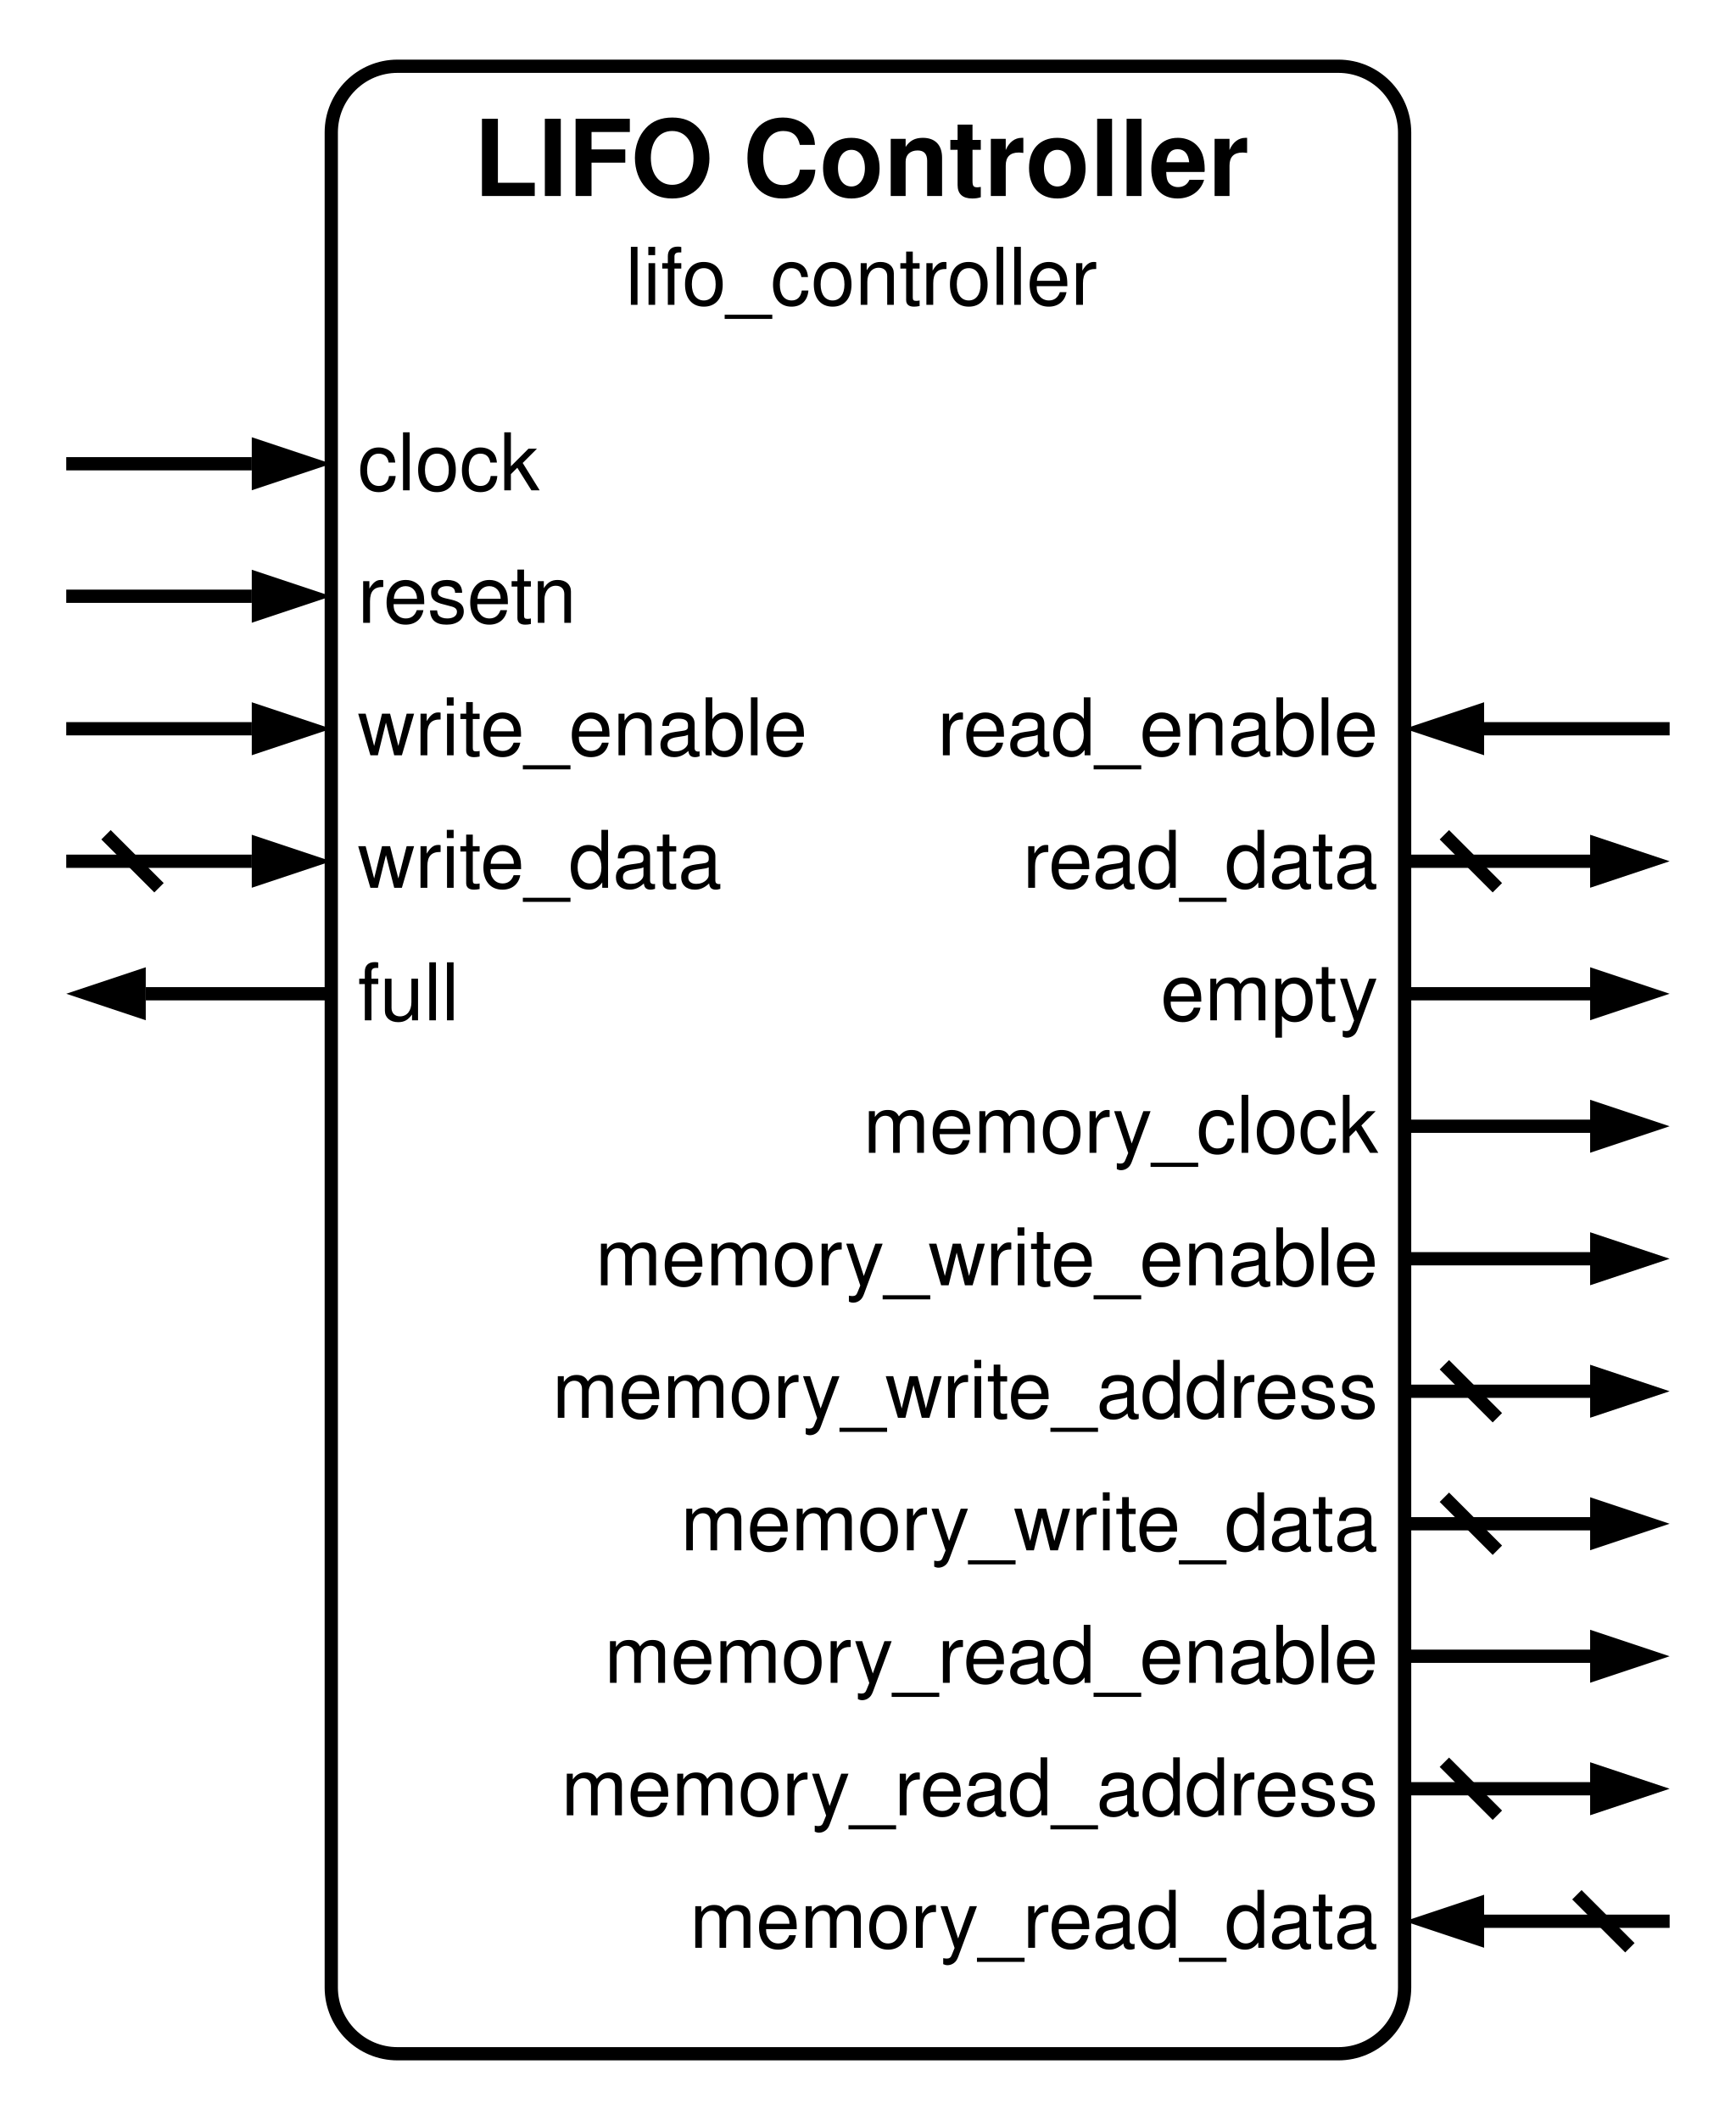
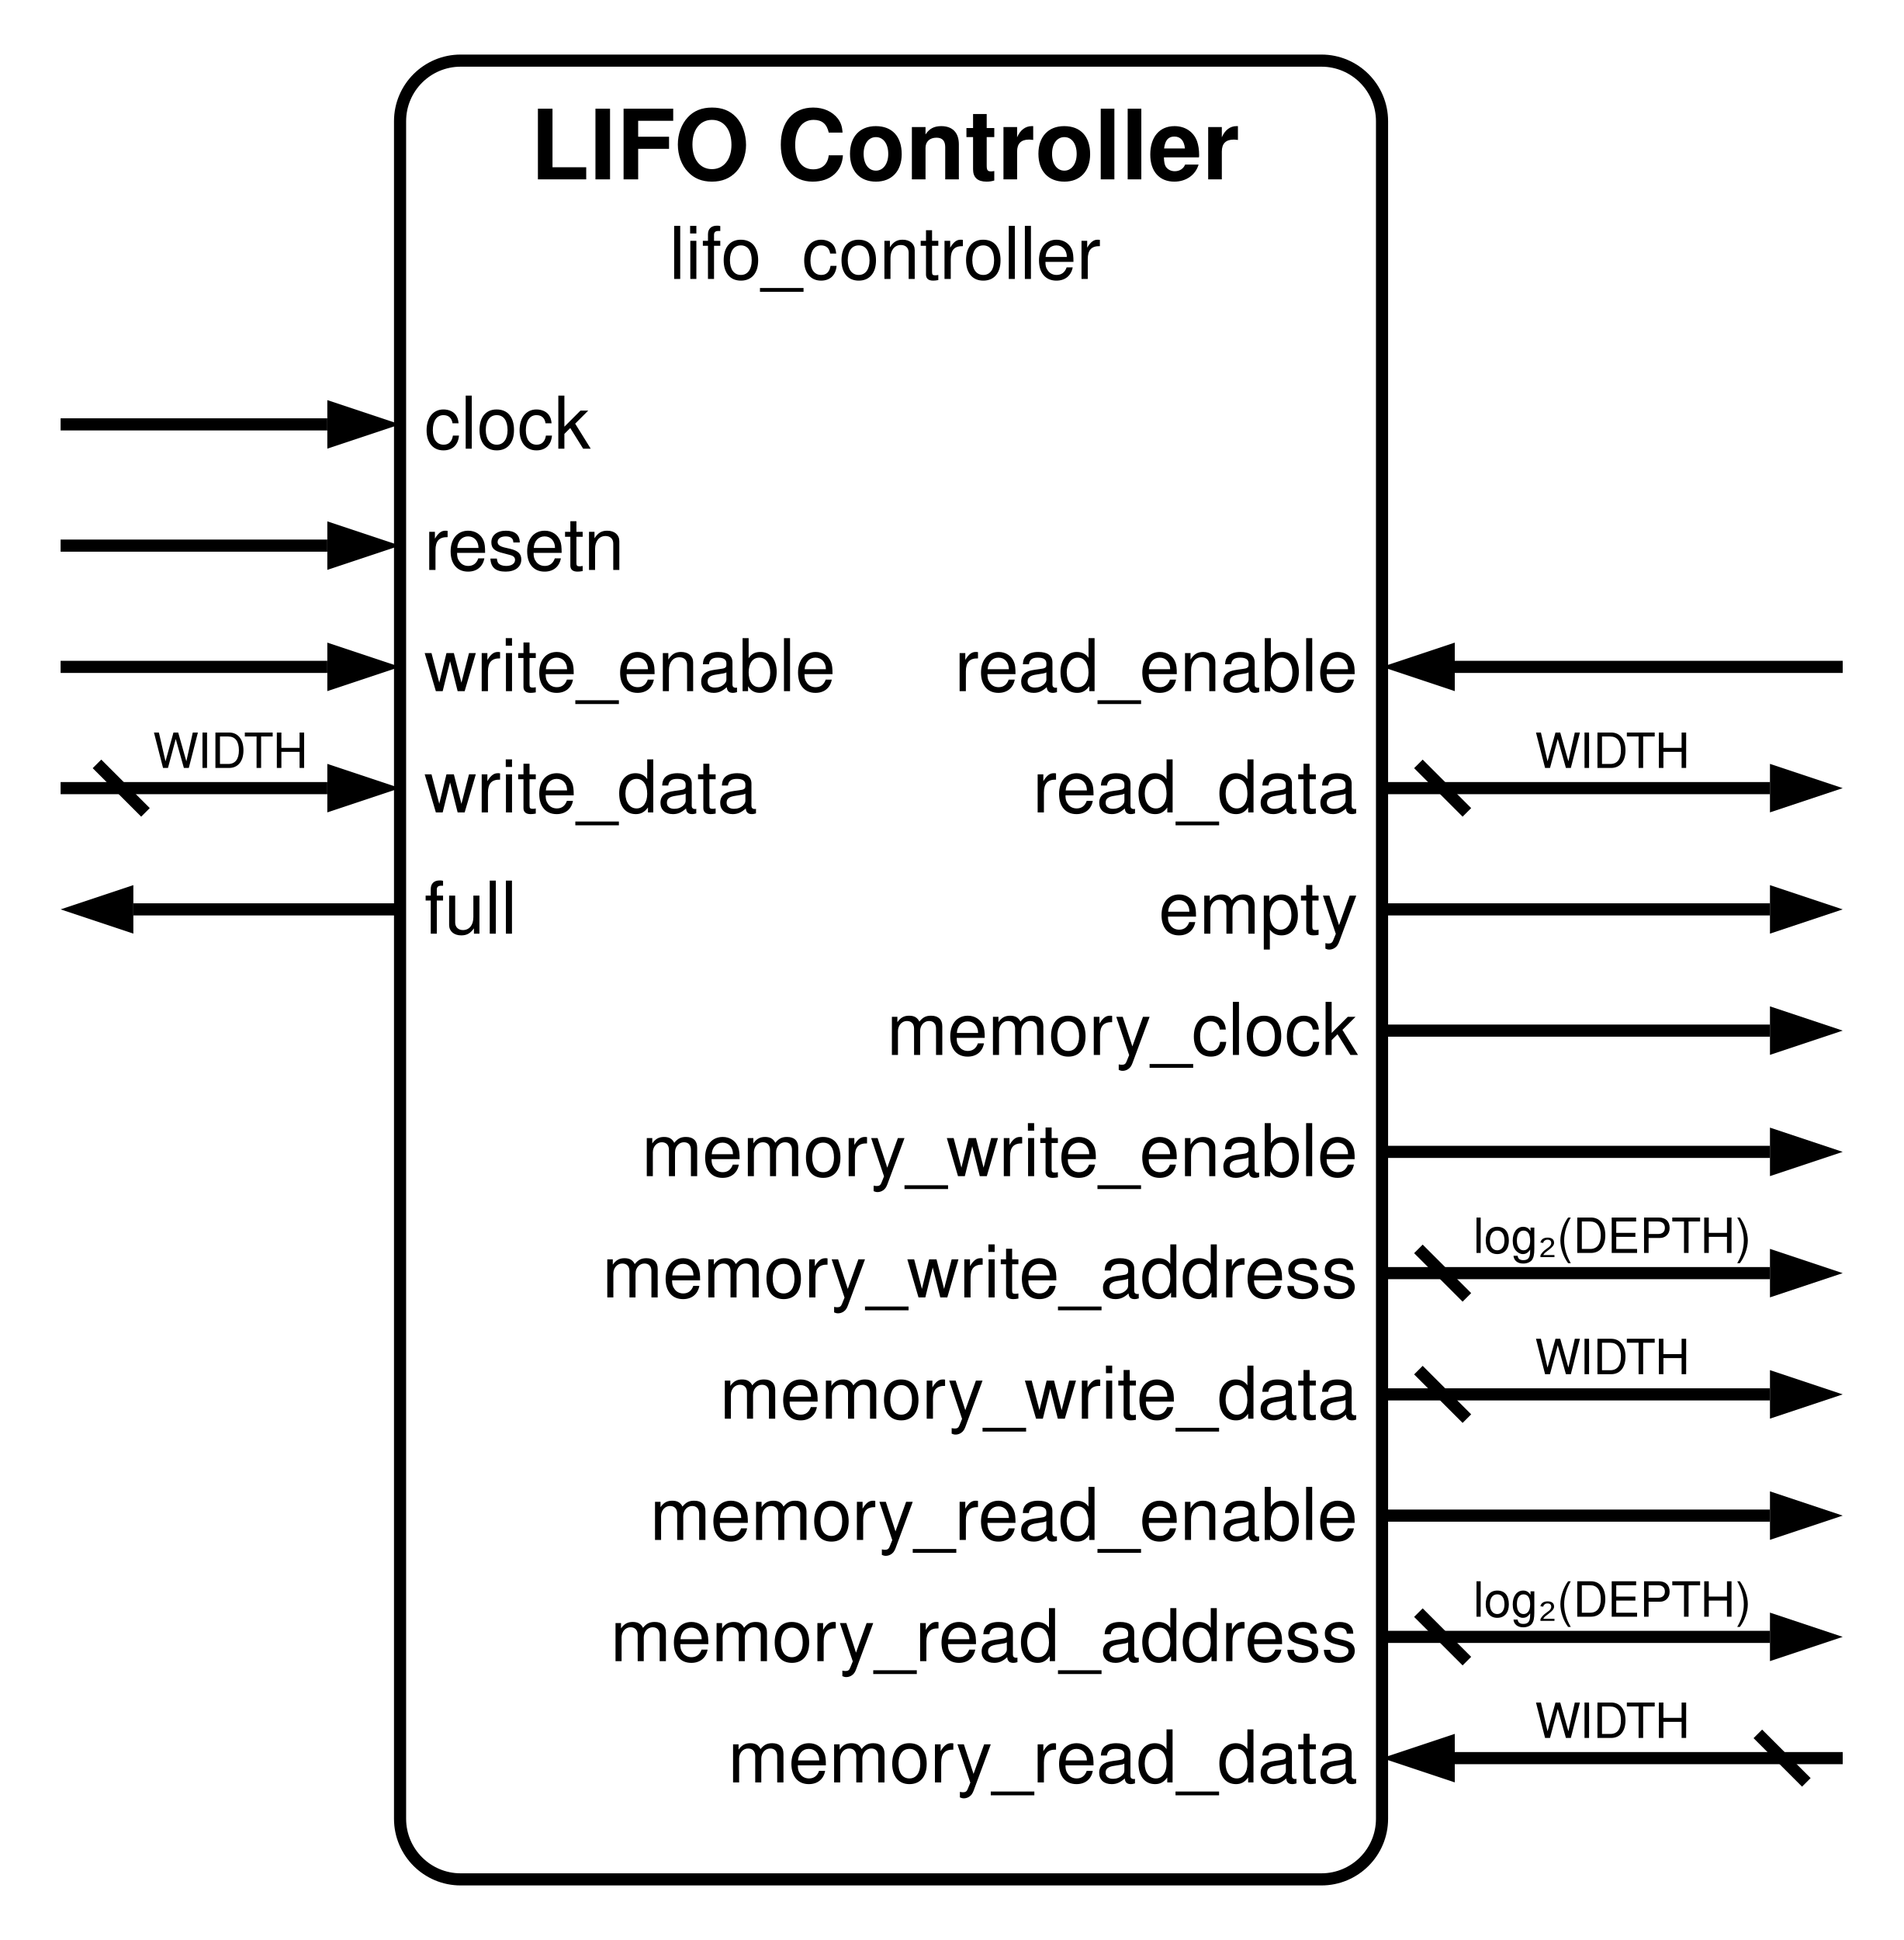
- <svg xmlns="http://www.w3.org/2000/svg" width="262" height="320" viewBox="0 0 131 160">
-   <rect x="25" y="5" width="81" height="150" fill="none" stroke="black" stroke-width="1" rx="5" />
-   <text x="65" y="12" text-anchor="middle" dominant-baseline="middle" font-family="Helvetica" font-size="8" font-weight="bold" fill="black">LIFO Controller</text>
-   <text x="65" y="21" text-anchor="middle" dominant-baseline="middle" font-family="Helvetica" font-size="6" font-weight="regular" fill="black">lifo_controller</text>
-   <text x="27" y="35" text-anchor="start" dominant-baseline="middle" font-family="Helvetica" font-size="6" font-weight="regular" fill="black">clock</text>
-   <line x1="19" y1="35" x2="5" y2="35" stroke="black" stroke-width="1" />
-   <path d="M 25 35 l -6 +2.0 v -4 z" fill="black" />
-   <text x="27" y="45" text-anchor="start" dominant-baseline="middle" font-family="Helvetica" font-size="6" font-weight="regular" fill="black">resetn</text>
-   <line x1="19" y1="45" x2="5" y2="45" stroke="black" stroke-width="1" />
-   <path d="M 25 45 l -6 +2.0 v -4 z" fill="black" />
-   <text x="27" y="55" text-anchor="start" dominant-baseline="middle" font-family="Helvetica" font-size="6" font-weight="regular" fill="black">write_enable</text>
-   <line x1="19" y1="55" x2="5" y2="55" stroke="black" stroke-width="1" />
-   <path d="M 25 55 l -6 +2.0 v -4 z" fill="black" />
-   <text x="104" y="55" text-anchor="end" dominant-baseline="middle" font-family="Helvetica" font-size="6" font-weight="regular" fill="black">read_enable</text>
-   <line x1="112" y1="55" x2="126" y2="55" stroke="black" stroke-width="1" />
-   <path d="M 106 55 l +6 +2.0 v -4 z" fill="black" />
-   <text x="27" y="65" text-anchor="start" dominant-baseline="middle" font-family="Helvetica" font-size="6" font-weight="regular" fill="black">write_data</text>
-   <line x1="19" y1="65" x2="5" y2="65" stroke="black" stroke-width="1" />
-   <path d="M 25 65 l -6 +2.0 v -4 z" fill="black" />
+ <svg xmlns="http://www.w3.org/2000/svg" width="314" height="320" viewBox="0 0 157 160">
+   <rect x="33" y="5" width="81" height="150" fill="none" stroke="black" stroke-width="1" rx="5" />
+   <text x="73" y="12" text-anchor="middle" dominant-baseline="middle" font-family="Helvetica" font-size="8" font-weight="bold" fill="black">LIFO Controller</text>
+   <text x="73" y="21" text-anchor="middle" dominant-baseline="middle" font-family="Helvetica" font-size="6" font-weight="regular" fill="black">lifo_controller</text>
+   <text x="35" y="35" text-anchor="start" dominant-baseline="middle" font-family="Helvetica" font-size="6" font-weight="regular" fill="black">clock</text>
+   <line x1="27" y1="35" x2="5" y2="35" stroke="black" stroke-width="1" />
+   <path d="M 33 35 l -6 +2.0 v -4 z" fill="black" />
+   <text x="35" y="45" text-anchor="start" dominant-baseline="middle" font-family="Helvetica" font-size="6" font-weight="regular" fill="black">resetn</text>
+   <line x1="27" y1="45" x2="5" y2="45" stroke="black" stroke-width="1" />
+   <path d="M 33 45 l -6 +2.0 v -4 z" fill="black" />
+   <text x="35" y="55" text-anchor="start" dominant-baseline="middle" font-family="Helvetica" font-size="6" font-weight="regular" fill="black">write_enable</text>
+   <line x1="27" y1="55" x2="5" y2="55" stroke="black" stroke-width="1" />
+   <path d="M 33 55 l -6 +2.0 v -4 z" fill="black" />
+   <text x="112" y="55" text-anchor="end" dominant-baseline="middle" font-family="Helvetica" font-size="6" font-weight="regular" fill="black">read_enable</text>
+   <line x1="120" y1="55" x2="152" y2="55" stroke="black" stroke-width="1" />
+   <path d="M 114 55 l +6 +2.0 v -4 z" fill="black" />
+   <text x="35" y="65" text-anchor="start" dominant-baseline="middle" font-family="Helvetica" font-size="6" font-weight="regular" fill="black">write_data</text>
+   <line x1="27" y1="65" x2="5" y2="65" stroke="black" stroke-width="1" />
+   <path d="M 33 65 l -6 +2.0 v -4 z" fill="black" />
  <line x1="8" y1="63" x2="12" y2="67" stroke="black" stroke-width="1" />
-   <text x="104" y="65" text-anchor="end" dominant-baseline="middle" font-family="Helvetica" font-size="6" font-weight="regular" fill="black">read_data</text>
-   <line x1="106" y1="65" x2="120" y2="65" stroke="black" stroke-width="1" />
-   <path d="M 126 65 l -6 +2.0 v -4 z" fill="black" />
-   <line x1="109" y1="63" x2="113" y2="67" stroke="black" stroke-width="1" />
-   <text x="27" y="75" text-anchor="start" dominant-baseline="middle" font-family="Helvetica" font-size="6" font-weight="regular" fill="black">full</text>
-   <line x1="25" y1="75" x2="11" y2="75" stroke="black" stroke-width="1" />
+   <text x="19" y="62" text-anchor="middle" dominant-baseline="middle" font-family="Helvetica" font-size="4" font-weight="regular" fill="black">WIDTH</text>
+   <text x="112" y="65" text-anchor="end" dominant-baseline="middle" font-family="Helvetica" font-size="6" font-weight="regular" fill="black">read_data</text>
+   <line x1="114" y1="65" x2="146" y2="65" stroke="black" stroke-width="1" />
+   <path d="M 152 65 l -6 +2.0 v -4 z" fill="black" />
+   <line x1="117" y1="63" x2="121" y2="67" stroke="black" stroke-width="1" />
+   <text x="133" y="62" text-anchor="middle" dominant-baseline="middle" font-family="Helvetica" font-size="4" font-weight="regular" fill="black">WIDTH</text>
+   <text x="35" y="75" text-anchor="start" dominant-baseline="middle" font-family="Helvetica" font-size="6" font-weight="regular" fill="black">full</text>
+   <line x1="33" y1="75" x2="11" y2="75" stroke="black" stroke-width="1" />
  <path d="M 5 75 l +6 +2.0 v -4 z" fill="black" />
-   <text x="104" y="75" text-anchor="end" dominant-baseline="middle" font-family="Helvetica" font-size="6" font-weight="regular" fill="black">empty</text>
-   <line x1="106" y1="75" x2="120" y2="75" stroke="black" stroke-width="1" />
-   <path d="M 126 75 l -6 +2.0 v -4 z" fill="black" />
-   <text x="104" y="85" text-anchor="end" dominant-baseline="middle" font-family="Helvetica" font-size="6" font-weight="regular" fill="black">memory_clock</text>
-   <line x1="106" y1="85" x2="120" y2="85" stroke="black" stroke-width="1" />
-   <path d="M 126 85 l -6 +2.0 v -4 z" fill="black" />
-   <text x="104" y="95" text-anchor="end" dominant-baseline="middle" font-family="Helvetica" font-size="6" font-weight="regular" fill="black">memory_write_enable</text>
-   <line x1="106" y1="95" x2="120" y2="95" stroke="black" stroke-width="1" />
-   <path d="M 126 95 l -6 +2.0 v -4 z" fill="black" />
-   <text x="104" y="105" text-anchor="end" dominant-baseline="middle" font-family="Helvetica" font-size="6" font-weight="regular" fill="black">memory_write_address</text>
-   <line x1="106" y1="105" x2="120" y2="105" stroke="black" stroke-width="1" />
-   <path d="M 126 105 l -6 +2.0 v -4 z" fill="black" />
-   <line x1="109" y1="103" x2="113" y2="107" stroke="black" stroke-width="1" />
-   <text x="104" y="115" text-anchor="end" dominant-baseline="middle" font-family="Helvetica" font-size="6" font-weight="regular" fill="black">memory_write_data</text>
-   <line x1="106" y1="115" x2="120" y2="115" stroke="black" stroke-width="1" />
-   <path d="M 126 115 l -6 +2.0 v -4 z" fill="black" />
-   <line x1="109" y1="113" x2="113" y2="117" stroke="black" stroke-width="1" />
-   <text x="104" y="125" text-anchor="end" dominant-baseline="middle" font-family="Helvetica" font-size="6" font-weight="regular" fill="black">memory_read_enable</text>
-   <line x1="106" y1="125" x2="120" y2="125" stroke="black" stroke-width="1" />
-   <path d="M 126 125 l -6 +2.0 v -4 z" fill="black" />
-   <text x="104" y="135" text-anchor="end" dominant-baseline="middle" font-family="Helvetica" font-size="6" font-weight="regular" fill="black">memory_read_address</text>
-   <line x1="106" y1="135" x2="120" y2="135" stroke="black" stroke-width="1" />
-   <path d="M 126 135 l -6 +2.0 v -4 z" fill="black" />
-   <line x1="109" y1="133" x2="113" y2="137" stroke="black" stroke-width="1" />
-   <text x="104" y="145" text-anchor="end" dominant-baseline="middle" font-family="Helvetica" font-size="6" font-weight="regular" fill="black">memory_read_data</text>
-   <line x1="112" y1="145" x2="126" y2="145" stroke="black" stroke-width="1" />
-   <path d="M 106 145 l +6 +2.0 v -4 z" fill="black" />
-   <line x1="119" y1="143" x2="123" y2="147" stroke="black" stroke-width="1" />
+   <text x="112" y="75" text-anchor="end" dominant-baseline="middle" font-family="Helvetica" font-size="6" font-weight="regular" fill="black">empty</text>
+   <line x1="114" y1="75" x2="146" y2="75" stroke="black" stroke-width="1" />
+   <path d="M 152 75 l -6 +2.0 v -4 z" fill="black" />
+   <text x="112" y="85" text-anchor="end" dominant-baseline="middle" font-family="Helvetica" font-size="6" font-weight="regular" fill="black">memory_clock</text>
+   <line x1="114" y1="85" x2="146" y2="85" stroke="black" stroke-width="1" />
+   <path d="M 152 85 l -6 +2.0 v -4 z" fill="black" />
+   <text x="112" y="95" text-anchor="end" dominant-baseline="middle" font-family="Helvetica" font-size="6" font-weight="regular" fill="black">memory_write_enable</text>
+   <line x1="114" y1="95" x2="146" y2="95" stroke="black" stroke-width="1" />
+   <path d="M 152 95 l -6 +2.0 v -4 z" fill="black" />
+   <text x="112" y="105" text-anchor="end" dominant-baseline="middle" font-family="Helvetica" font-size="6" font-weight="regular" fill="black">memory_write_address</text>
+   <line x1="114" y1="105" x2="146" y2="105" stroke="black" stroke-width="1" />
+   <path d="M 152 105 l -6 +2.0 v -4 z" fill="black" />
+   <line x1="117" y1="103" x2="121" y2="107" stroke="black" stroke-width="1" />
+   <text x="133" y="102" text-anchor="middle" dominant-baseline="middle" font-family="Helvetica" font-size="4" font-weight="regular" fill="black">log₂(DEPTH)</text>
+   <text x="112" y="115" text-anchor="end" dominant-baseline="middle" font-family="Helvetica" font-size="6" font-weight="regular" fill="black">memory_write_data</text>
+   <line x1="114" y1="115" x2="146" y2="115" stroke="black" stroke-width="1" />
+   <path d="M 152 115 l -6 +2.0 v -4 z" fill="black" />
+   <line x1="117" y1="113" x2="121" y2="117" stroke="black" stroke-width="1" />
+   <text x="133" y="112" text-anchor="middle" dominant-baseline="middle" font-family="Helvetica" font-size="4" font-weight="regular" fill="black">WIDTH</text>
+   <text x="112" y="125" text-anchor="end" dominant-baseline="middle" font-family="Helvetica" font-size="6" font-weight="regular" fill="black">memory_read_enable</text>
+   <line x1="114" y1="125" x2="146" y2="125" stroke="black" stroke-width="1" />
+   <path d="M 152 125 l -6 +2.0 v -4 z" fill="black" />
+   <text x="112" y="135" text-anchor="end" dominant-baseline="middle" font-family="Helvetica" font-size="6" font-weight="regular" fill="black">memory_read_address</text>
+   <line x1="114" y1="135" x2="146" y2="135" stroke="black" stroke-width="1" />
+   <path d="M 152 135 l -6 +2.0 v -4 z" fill="black" />
+   <line x1="117" y1="133" x2="121" y2="137" stroke="black" stroke-width="1" />
+   <text x="133" y="132" text-anchor="middle" dominant-baseline="middle" font-family="Helvetica" font-size="4" font-weight="regular" fill="black">log₂(DEPTH)</text>
+   <text x="112" y="145" text-anchor="end" dominant-baseline="middle" font-family="Helvetica" font-size="6" font-weight="regular" fill="black">memory_read_data</text>
+   <line x1="120" y1="145" x2="152" y2="145" stroke="black" stroke-width="1" />
+   <path d="M 114 145 l +6 +2.0 v -4 z" fill="black" />
+   <line x1="145" y1="143" x2="149" y2="147" stroke="black" stroke-width="1" />
+   <text x="133" y="142" text-anchor="middle" dominant-baseline="middle" font-family="Helvetica" font-size="4" font-weight="regular" fill="black">WIDTH</text>
  <style>
      @media (prefers-color-scheme: dark) {
        :root {
          filter: invert(100%) hue-rotate(180deg);
        }
      }
    </style>
</svg>
